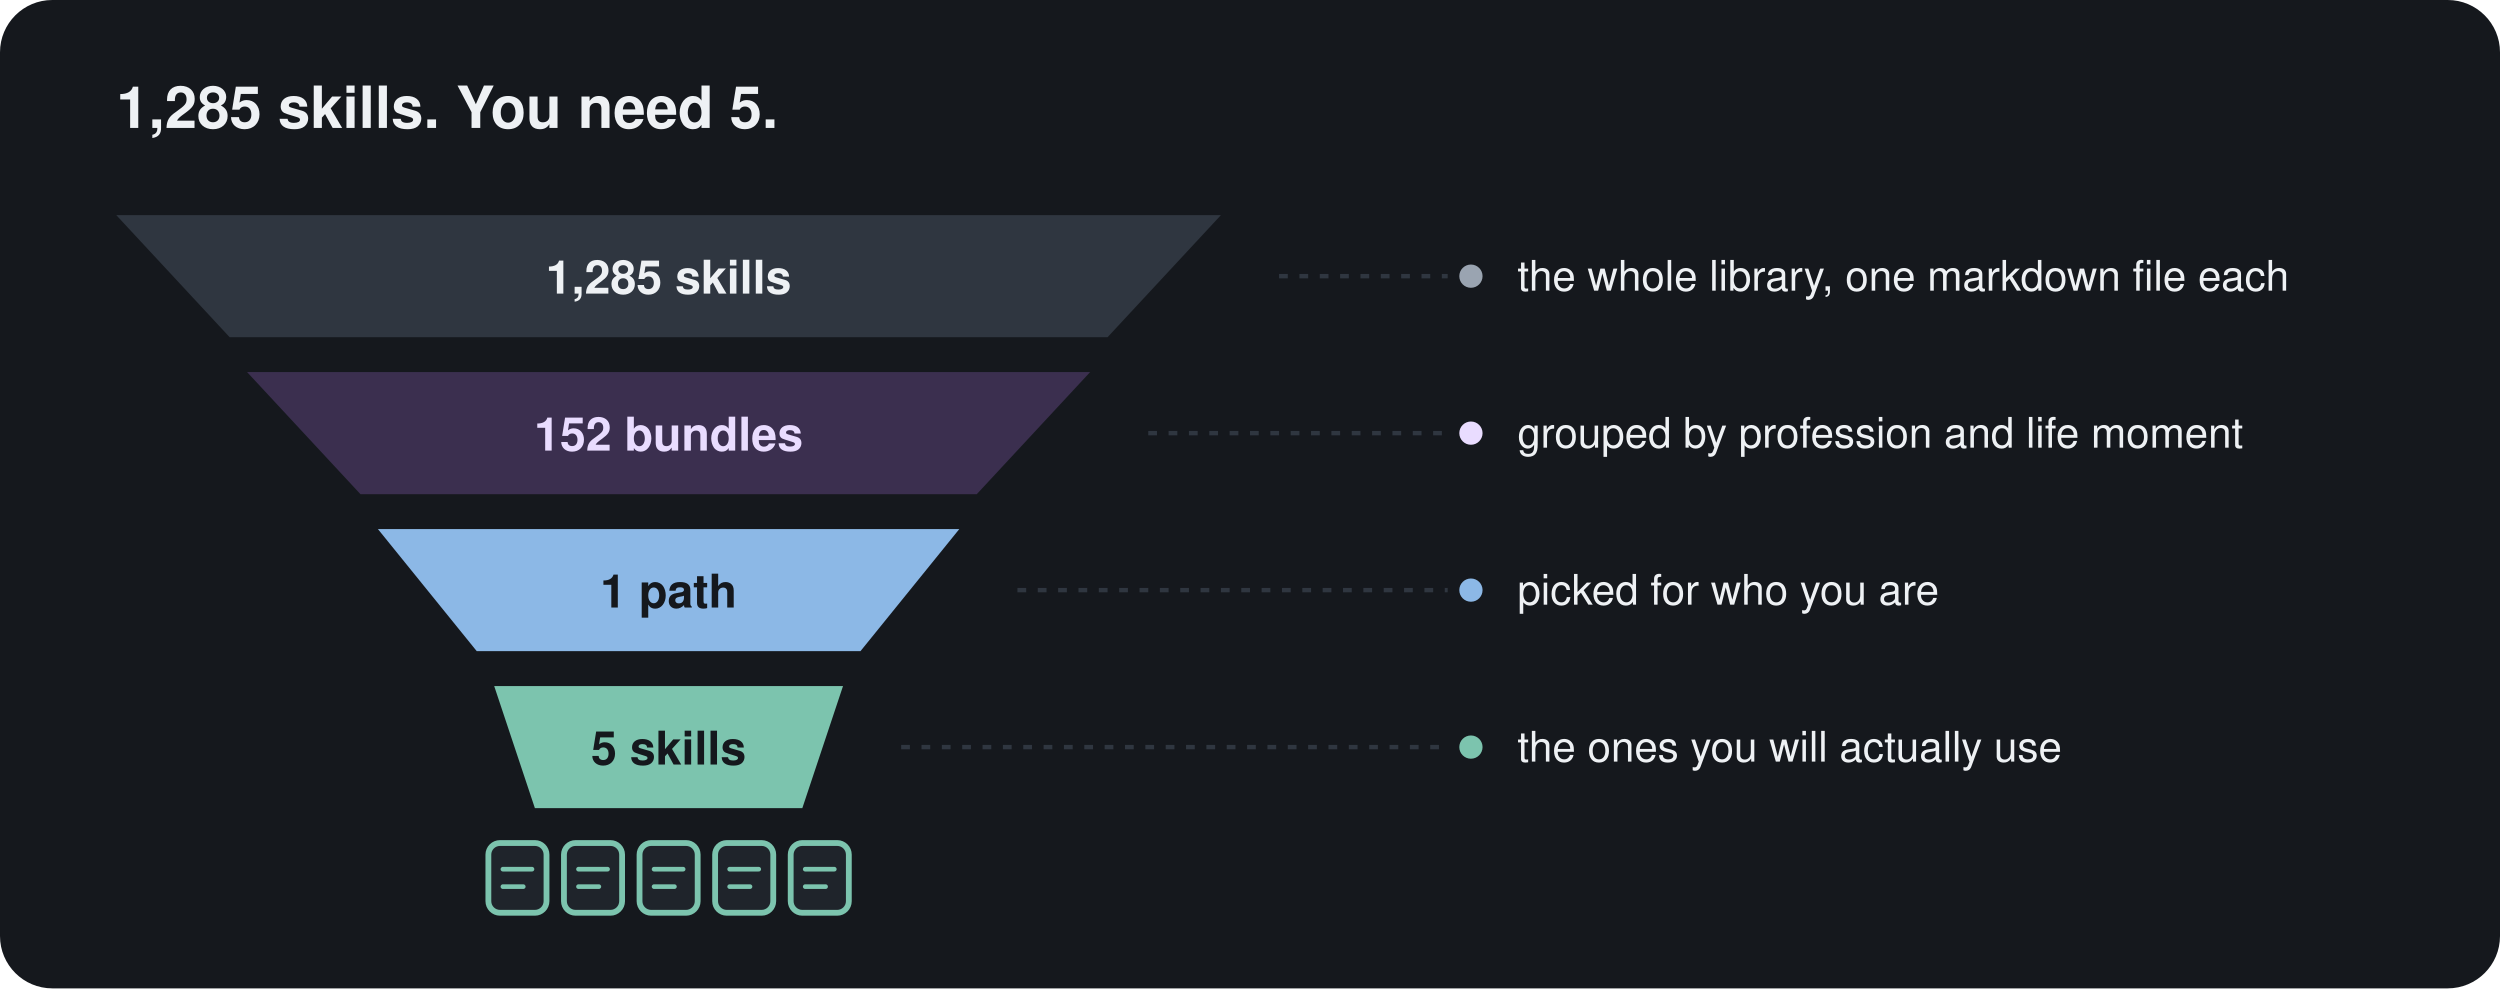
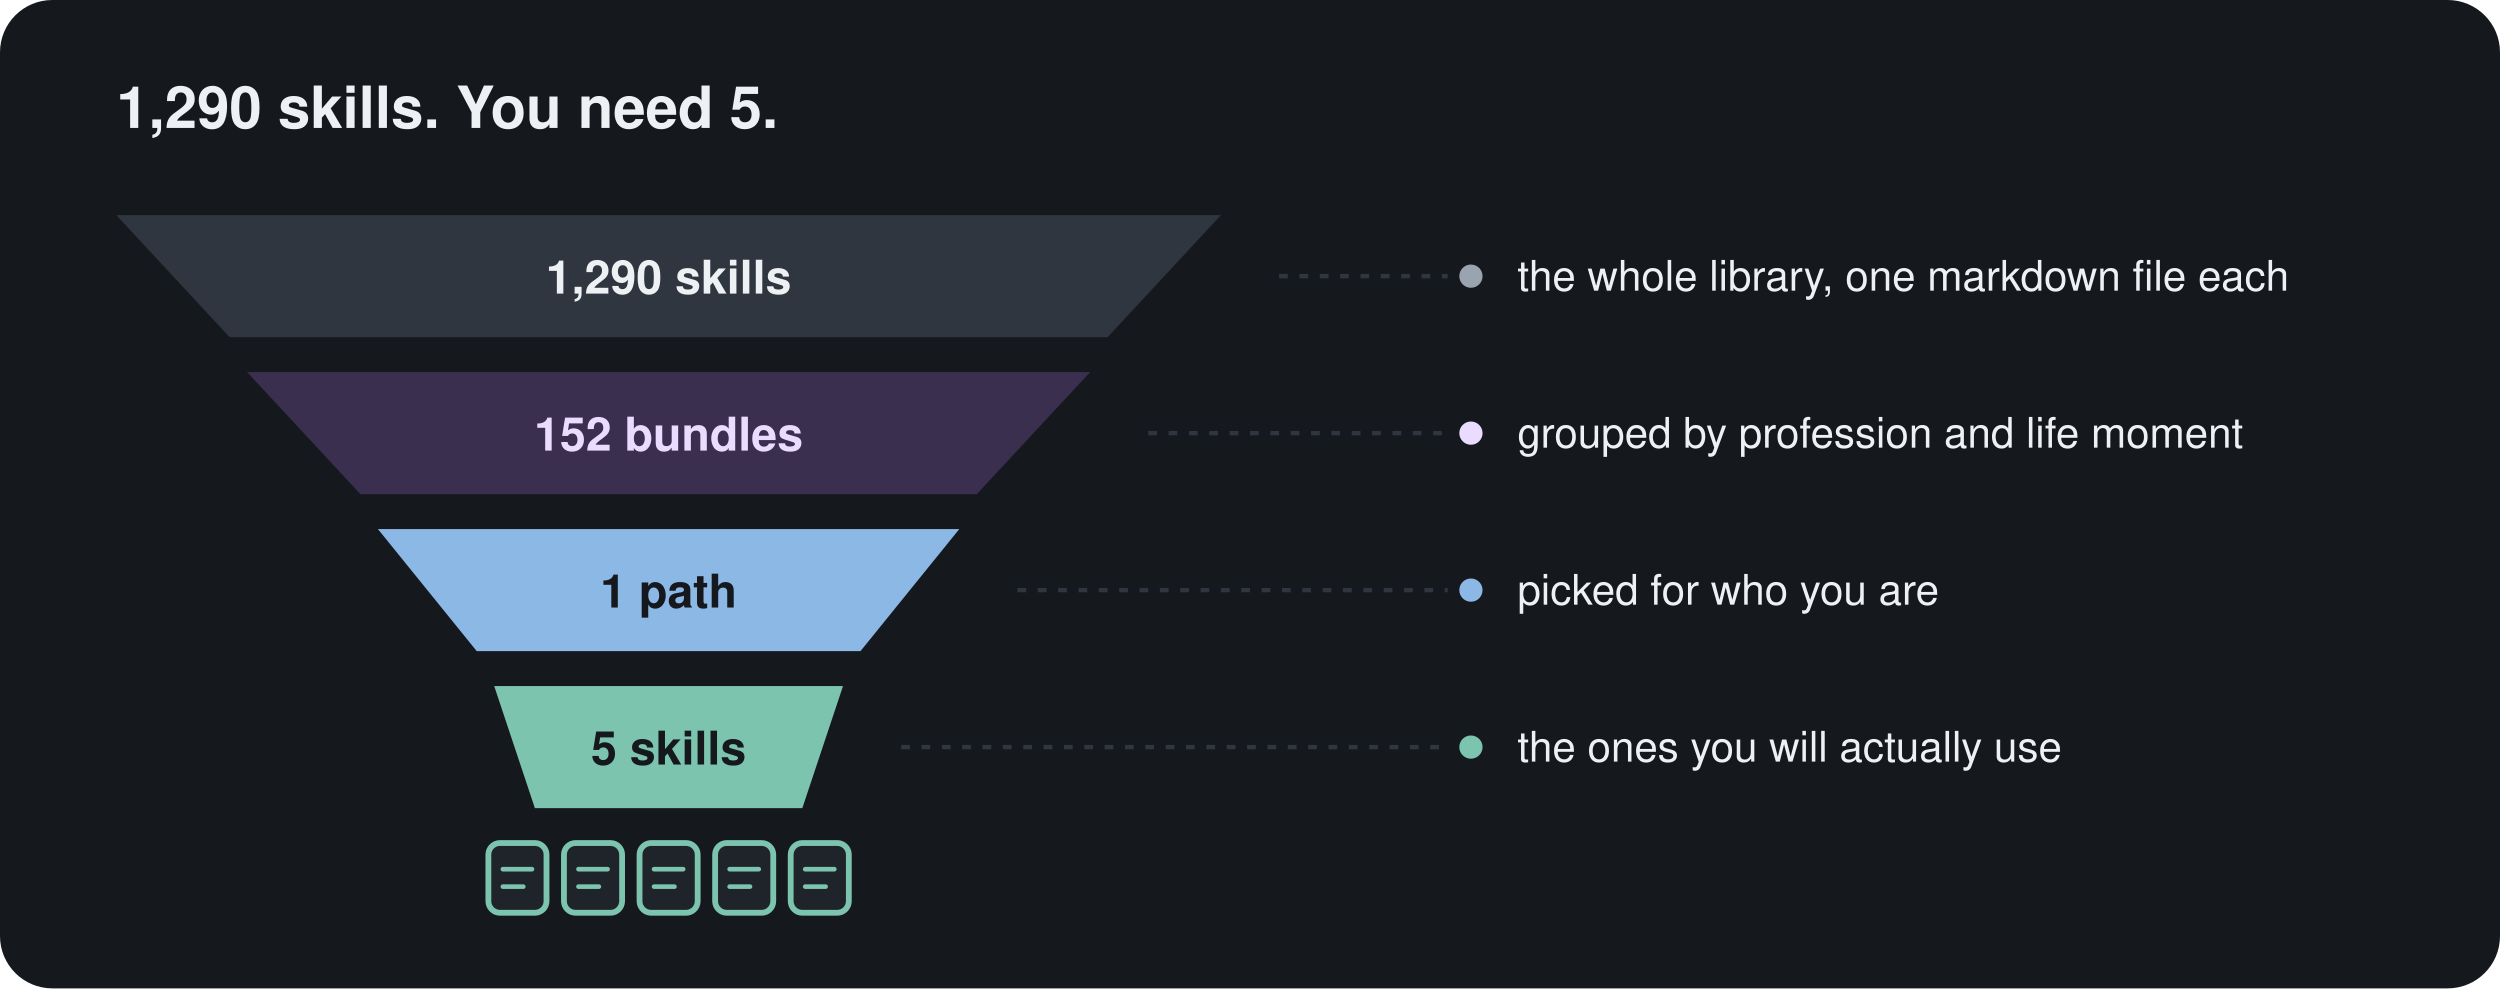
- <svg xmlns="http://www.w3.org/2000/svg" width="860" height="340" viewBox="0 0 860 340" role="img" aria-label="A funnel: 1,285 skills in the library, 152 bundles, one path picked for you, and the 5 skills you will actually use.">
+ <svg xmlns="http://www.w3.org/2000/svg" width="860" height="340" viewBox="0 0 860 340" role="img" aria-label="A funnel: 1,290 skills in the library, 152 bundles, one path picked for you, and the 5 skills you will actually use.">
  <style>
    text{font-family:-apple-system, BlinkMacSystemFont, 'Segoe UI', 'PingFang SC', 'Microsoft YaHei', Helvetica, Arial, sans-serif}
    .ttl{font-size:20px;font-weight:700;fill:#eef1f4}
    .big{font-size:16px;font-weight:700}
    .small{font-size:14.5px;fill:#eef1f4}
    @keyframes rin{0%{opacity:0;transform:translateY(8px)}6%,100%{opacity:1;transform:none}}
    .r0{animation:rin 8s 0.00s infinite both}.r1{animation:rin 8s 0.50s infinite both}.r2{animation:rin 8s 1.00s infinite both}.r3{animation:rin 8s 1.50s infinite both}@keyframes drop0{0%{transform:translate(0,0);opacity:0}8%{opacity:1}70%{transform:translate(108px,208px);opacity:1}82%,100%{transform:translate(108px,208px);opacity:0}}.d0{animation:drop0 3.6s 0.00s ease-in infinite}@keyframes drop1{0%{transform:translate(0,0);opacity:0}8%{opacity:1}70%{transform:translate(54px,208px);opacity:1}82%,100%{transform:translate(54px,208px);opacity:0}}.d1{animation:drop1 3.6s 0.45s ease-in infinite}@keyframes drop2{0%{transform:translate(0,0);opacity:0}8%{opacity:1}70%{transform:translate(0px,208px);opacity:1}82%,100%{transform:translate(0px,208px);opacity:0}}.d2{animation:drop2 3.6s 0.90s ease-in infinite}@keyframes drop3{0%{transform:translate(0,0);opacity:0}8%{opacity:1}70%{transform:translate(-54px,208px);opacity:1}82%,100%{transform:translate(-54px,208px);opacity:0}}.d3{animation:drop3 3.6s 1.35s ease-in infinite}@keyframes drop4{0%{transform:translate(0,0);opacity:0}8%{opacity:1}70%{transform:translate(-108px,208px);opacity:1}82%,100%{transform:translate(-108px,208px);opacity:0}}.d4{animation:drop4 3.6s 1.80s ease-in infinite}@keyframes drop5{0%{transform:translate(0,0);opacity:0}8%{opacity:1}70%{transform:translate(81px,208px);opacity:1}82%,100%{transform:translate(81px,208px);opacity:0}}.d5{animation:drop5 3.6s 2.25s ease-in infinite}@keyframes drop6{0%{transform:translate(0,0);opacity:0}8%{opacity:1}70%{transform:translate(-27px,208px);opacity:1}82%,100%{transform:translate(-27px,208px);opacity:0}}.d6{animation:drop6 3.6s 2.70s ease-in infinite}@keyframes drop7{0%{transform:translate(0,0);opacity:0}8%{opacity:1}70%{transform:translate(-81px,208px);opacity:1}82%,100%{transform:translate(-81px,208px);opacity:0}}.d7{animation:drop7 3.6s 3.15s ease-in infinite}
    .dot{opacity:0}
    @keyframes pop{0%,40%{opacity:0;transform:translateY(-6px)}55%,100%{opacity:1;transform:none}}
    .f{animation:pop 8s infinite both}
    @media (prefers-reduced-motion: reduce){.r0,.r1,.r2,.r3,.f{animation:none!important;opacity:1!important}.dot{animation:none!important;opacity:0!important}}
  </style>
  <rect width="860" height="340" rx="18" fill="#15181d" />
-   <text x="40" y="44" class="ttl">1,285 skills. You need 5.</text>
+   <text x="40" y="44" class="ttl">1,290 skills. You need 5.</text>
  <g class="r0">
    <path d="M40 74H420L381 116H79Z" fill="#2f3640" />
-     <text x="230" y="101" text-anchor="middle" class="big" fill="#eef1f4">1,285 skills</text>
+     <text x="230" y="101" text-anchor="middle" class="big" fill="#eef1f4">1,290 skills</text>
    <path d="M440 95H498" stroke="#2f3640" stroke-width="1.5" stroke-dasharray="3 4" />
    <circle cx="506" cy="95" r="4" fill="#9aa4b1" />
    <text x="522" y="100" class="small">the whole library, one markdown file each</text>
  </g>
  <g class="r1">
    <path d="M85 128H375L336 170H124Z" fill="#3b2f4f" />
    <text x="230" y="155" text-anchor="middle" class="big" fill="#e9dcff">152 bundles</text>
    <path d="M395 149H498" stroke="#2f3640" stroke-width="1.5" stroke-dasharray="3 4" />
    <circle cx="506" cy="149" r="4" fill="#e9dcff" />
    <text x="522" y="154" class="small">grouped by profession and life moment</text>
  </g>
  <g class="r2">
    <path d="M130 182H330L296 224H164Z" fill="#8cb8e6" />
    <text x="230" y="209" text-anchor="middle" class="big" fill="#15181d">1 path</text>
    <path d="M350 203H498" stroke="#2f3640" stroke-width="1.5" stroke-dasharray="3 4" />
    <circle cx="506" cy="203" r="4" fill="#8cb8e6" />
    <text x="522" y="208" class="small">picked for who you are</text>
  </g>
  <g class="r3">
    <path d="M170 236H290L276 278H184Z" fill="#7cc4ae" />
    <text x="230" y="263" text-anchor="middle" class="big" fill="#15181d">5 skills</text>
    <path d="M310 257H498" stroke="#2f3640" stroke-width="1.5" stroke-dasharray="3 4" />
    <circle cx="506" cy="257" r="4" fill="#7cc4ae" />
    <text x="522" y="262" class="small">the ones you will actually use</text>
  </g>
  <circle cx="110" cy="60" r="4" fill="#f2a65a" class="dot d0" />
  <circle cx="170" cy="60" r="4" fill="#f2a65a" class="dot d1" />
  <circle cx="230" cy="60" r="4" fill="#f2a65a" class="dot d2" />
  <circle cx="290" cy="60" r="4" fill="#f2a65a" class="dot d3" />
  <circle cx="350" cy="60" r="4" fill="#f2a65a" class="dot d4" />
  <circle cx="140" cy="60" r="4" fill="#f2a65a" class="dot d5" />
  <circle cx="260" cy="60" r="4" fill="#f2a65a" class="dot d6" />
  <circle cx="320" cy="60" r="4" fill="#f2a65a" class="dot d7" />
  <rect x="168" y="290" width="20" height="24" rx="4" fill="#1f242b" stroke="#7cc4ae" stroke-width="2" class="f" style="animation-delay:2.00s" />
  <path d="M173 299h10M173 305h7" stroke="#7cc4ae" stroke-width="1.6" stroke-linecap="round" class="f" style="animation-delay:2.00s" />
  <rect x="194" y="290" width="20" height="24" rx="4" fill="#1f242b" stroke="#7cc4ae" stroke-width="2" class="f" style="animation-delay:2.15s" />
  <path d="M199 299h10M199 305h7" stroke="#7cc4ae" stroke-width="1.6" stroke-linecap="round" class="f" style="animation-delay:2.15s" />
  <rect x="220" y="290" width="20" height="24" rx="4" fill="#1f242b" stroke="#7cc4ae" stroke-width="2" class="f" style="animation-delay:2.30s" />
  <path d="M225 299h10M225 305h7" stroke="#7cc4ae" stroke-width="1.6" stroke-linecap="round" class="f" style="animation-delay:2.30s" />
  <rect x="246" y="290" width="20" height="24" rx="4" fill="#1f242b" stroke="#7cc4ae" stroke-width="2" class="f" style="animation-delay:2.45s" />
  <path d="M251 299h10M251 305h7" stroke="#7cc4ae" stroke-width="1.6" stroke-linecap="round" class="f" style="animation-delay:2.45s" />
  <rect x="272" y="290" width="20" height="24" rx="4" fill="#1f242b" stroke="#7cc4ae" stroke-width="2" class="f" style="animation-delay:2.60s" />
  <path d="M277 299h10M277 305h7" stroke="#7cc4ae" stroke-width="1.6" stroke-linecap="round" class="f" style="animation-delay:2.60s" />
</svg>
